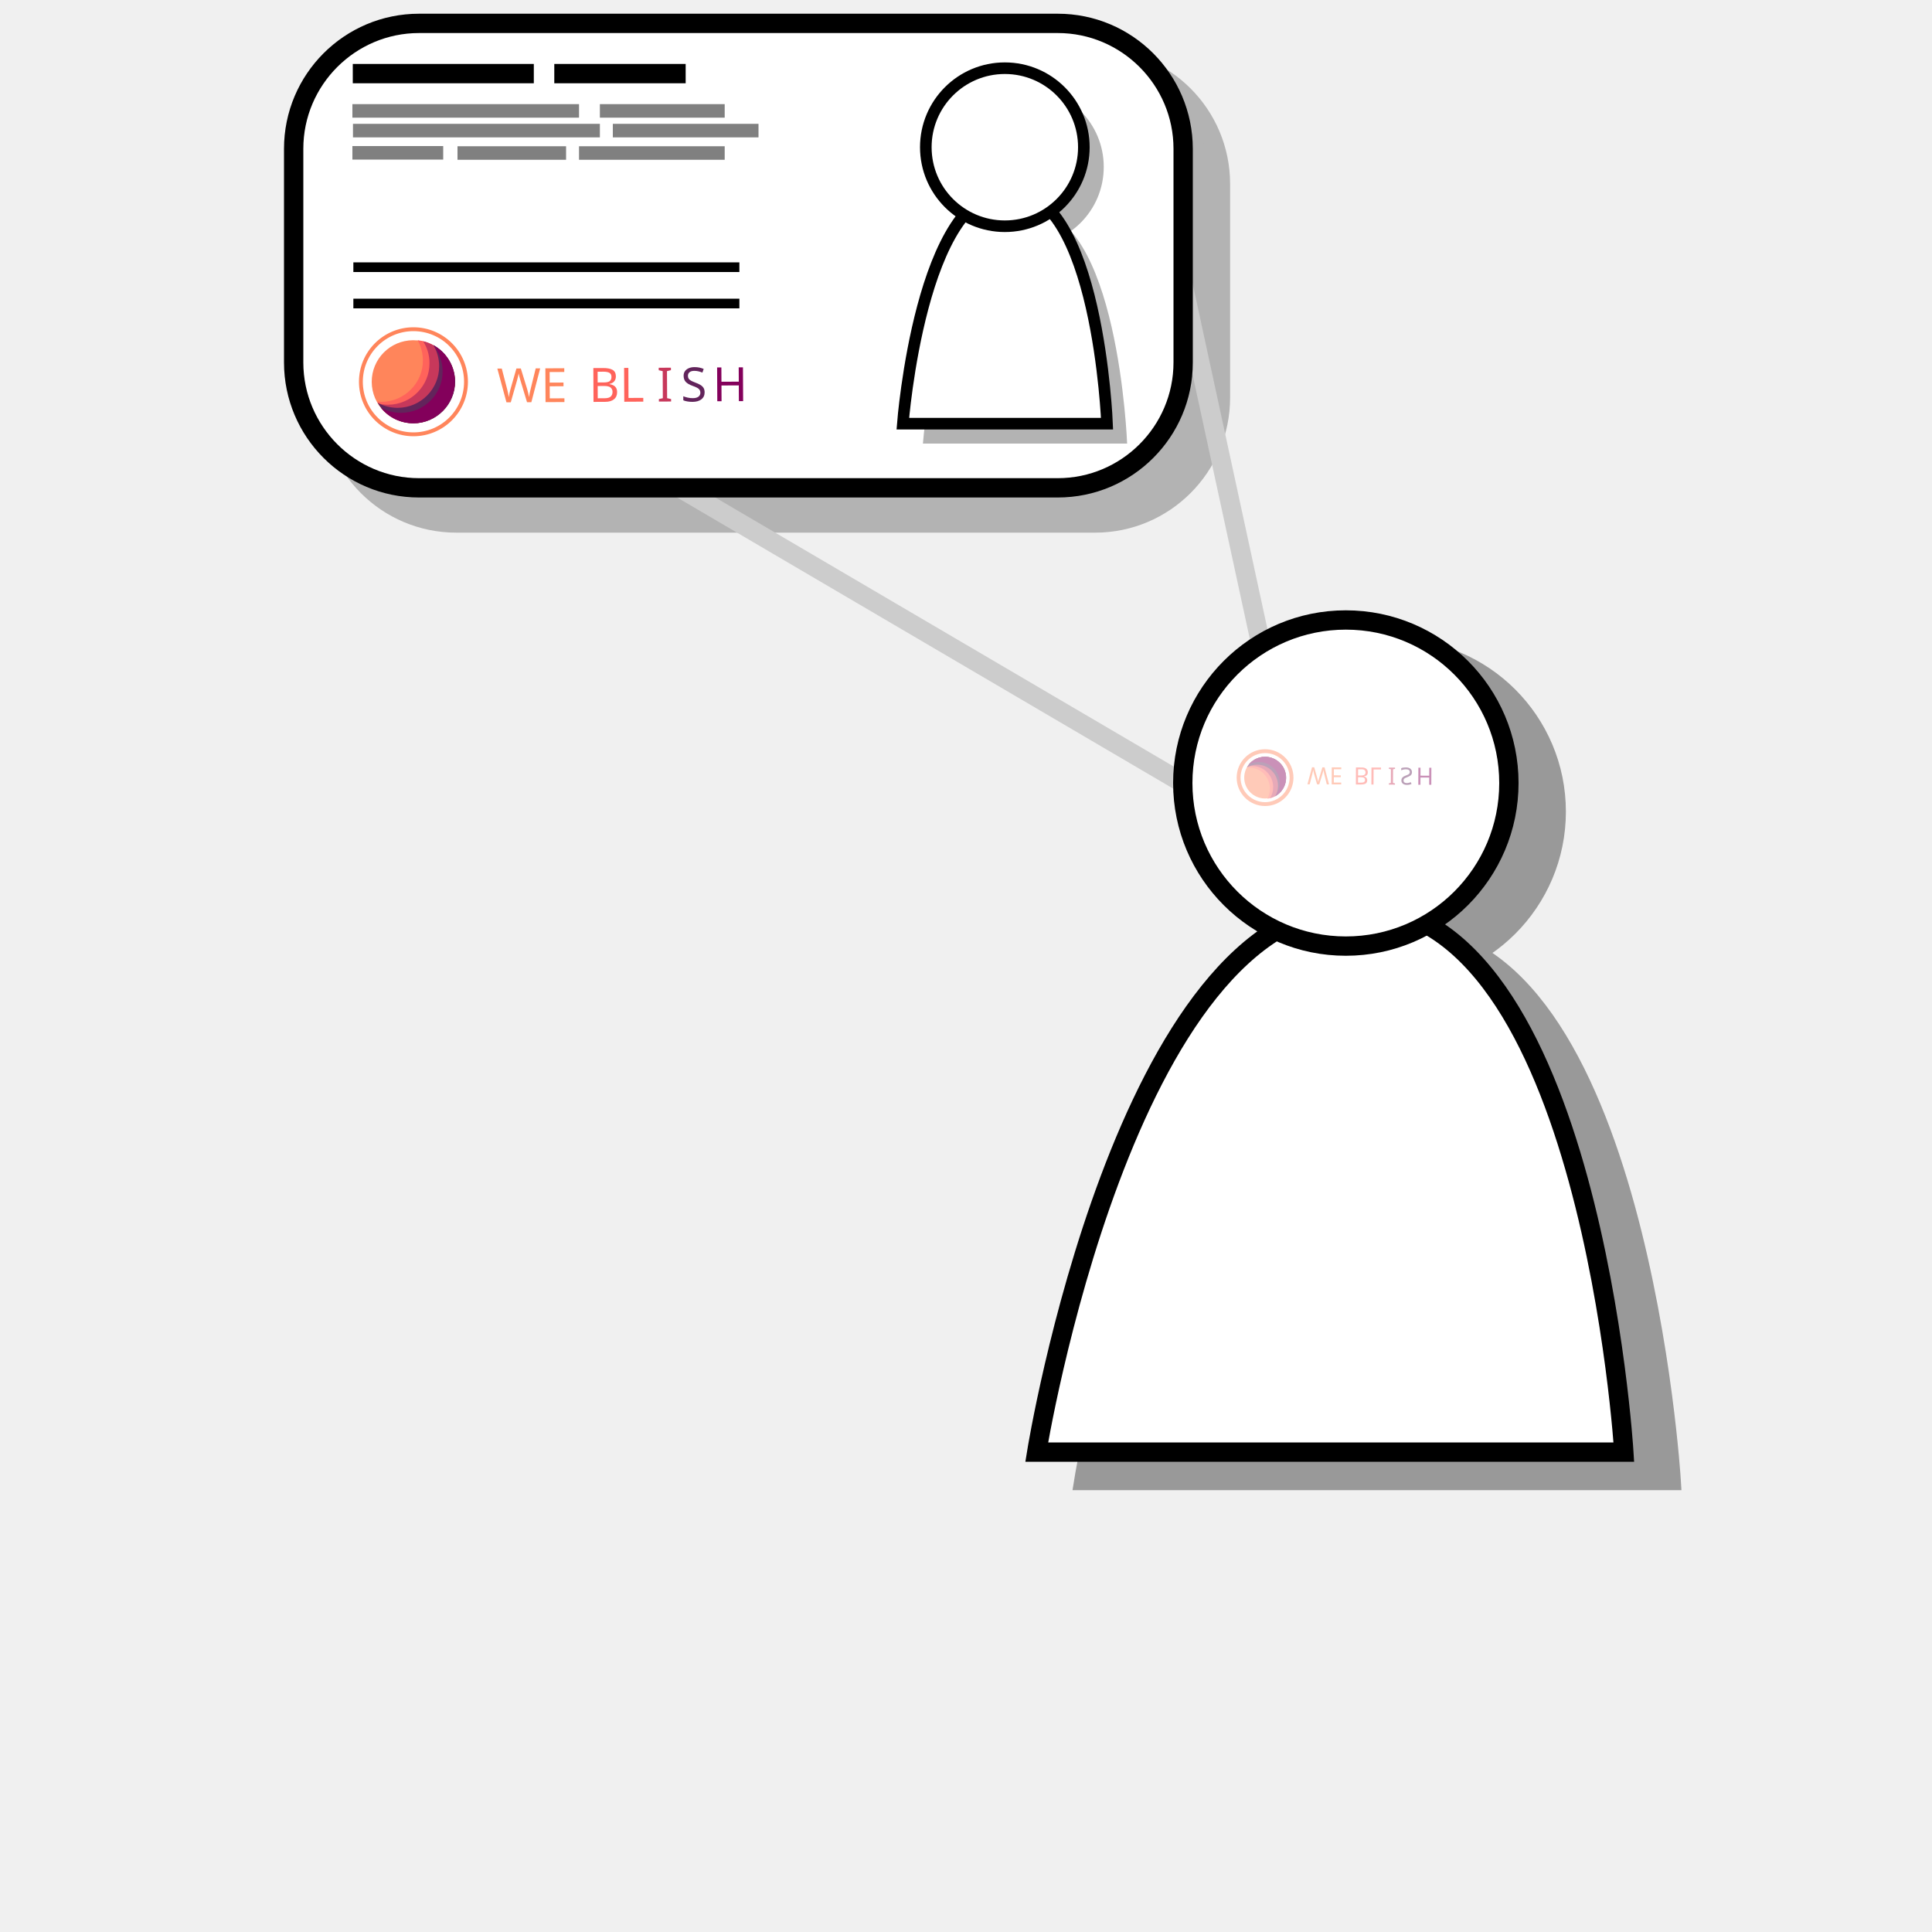
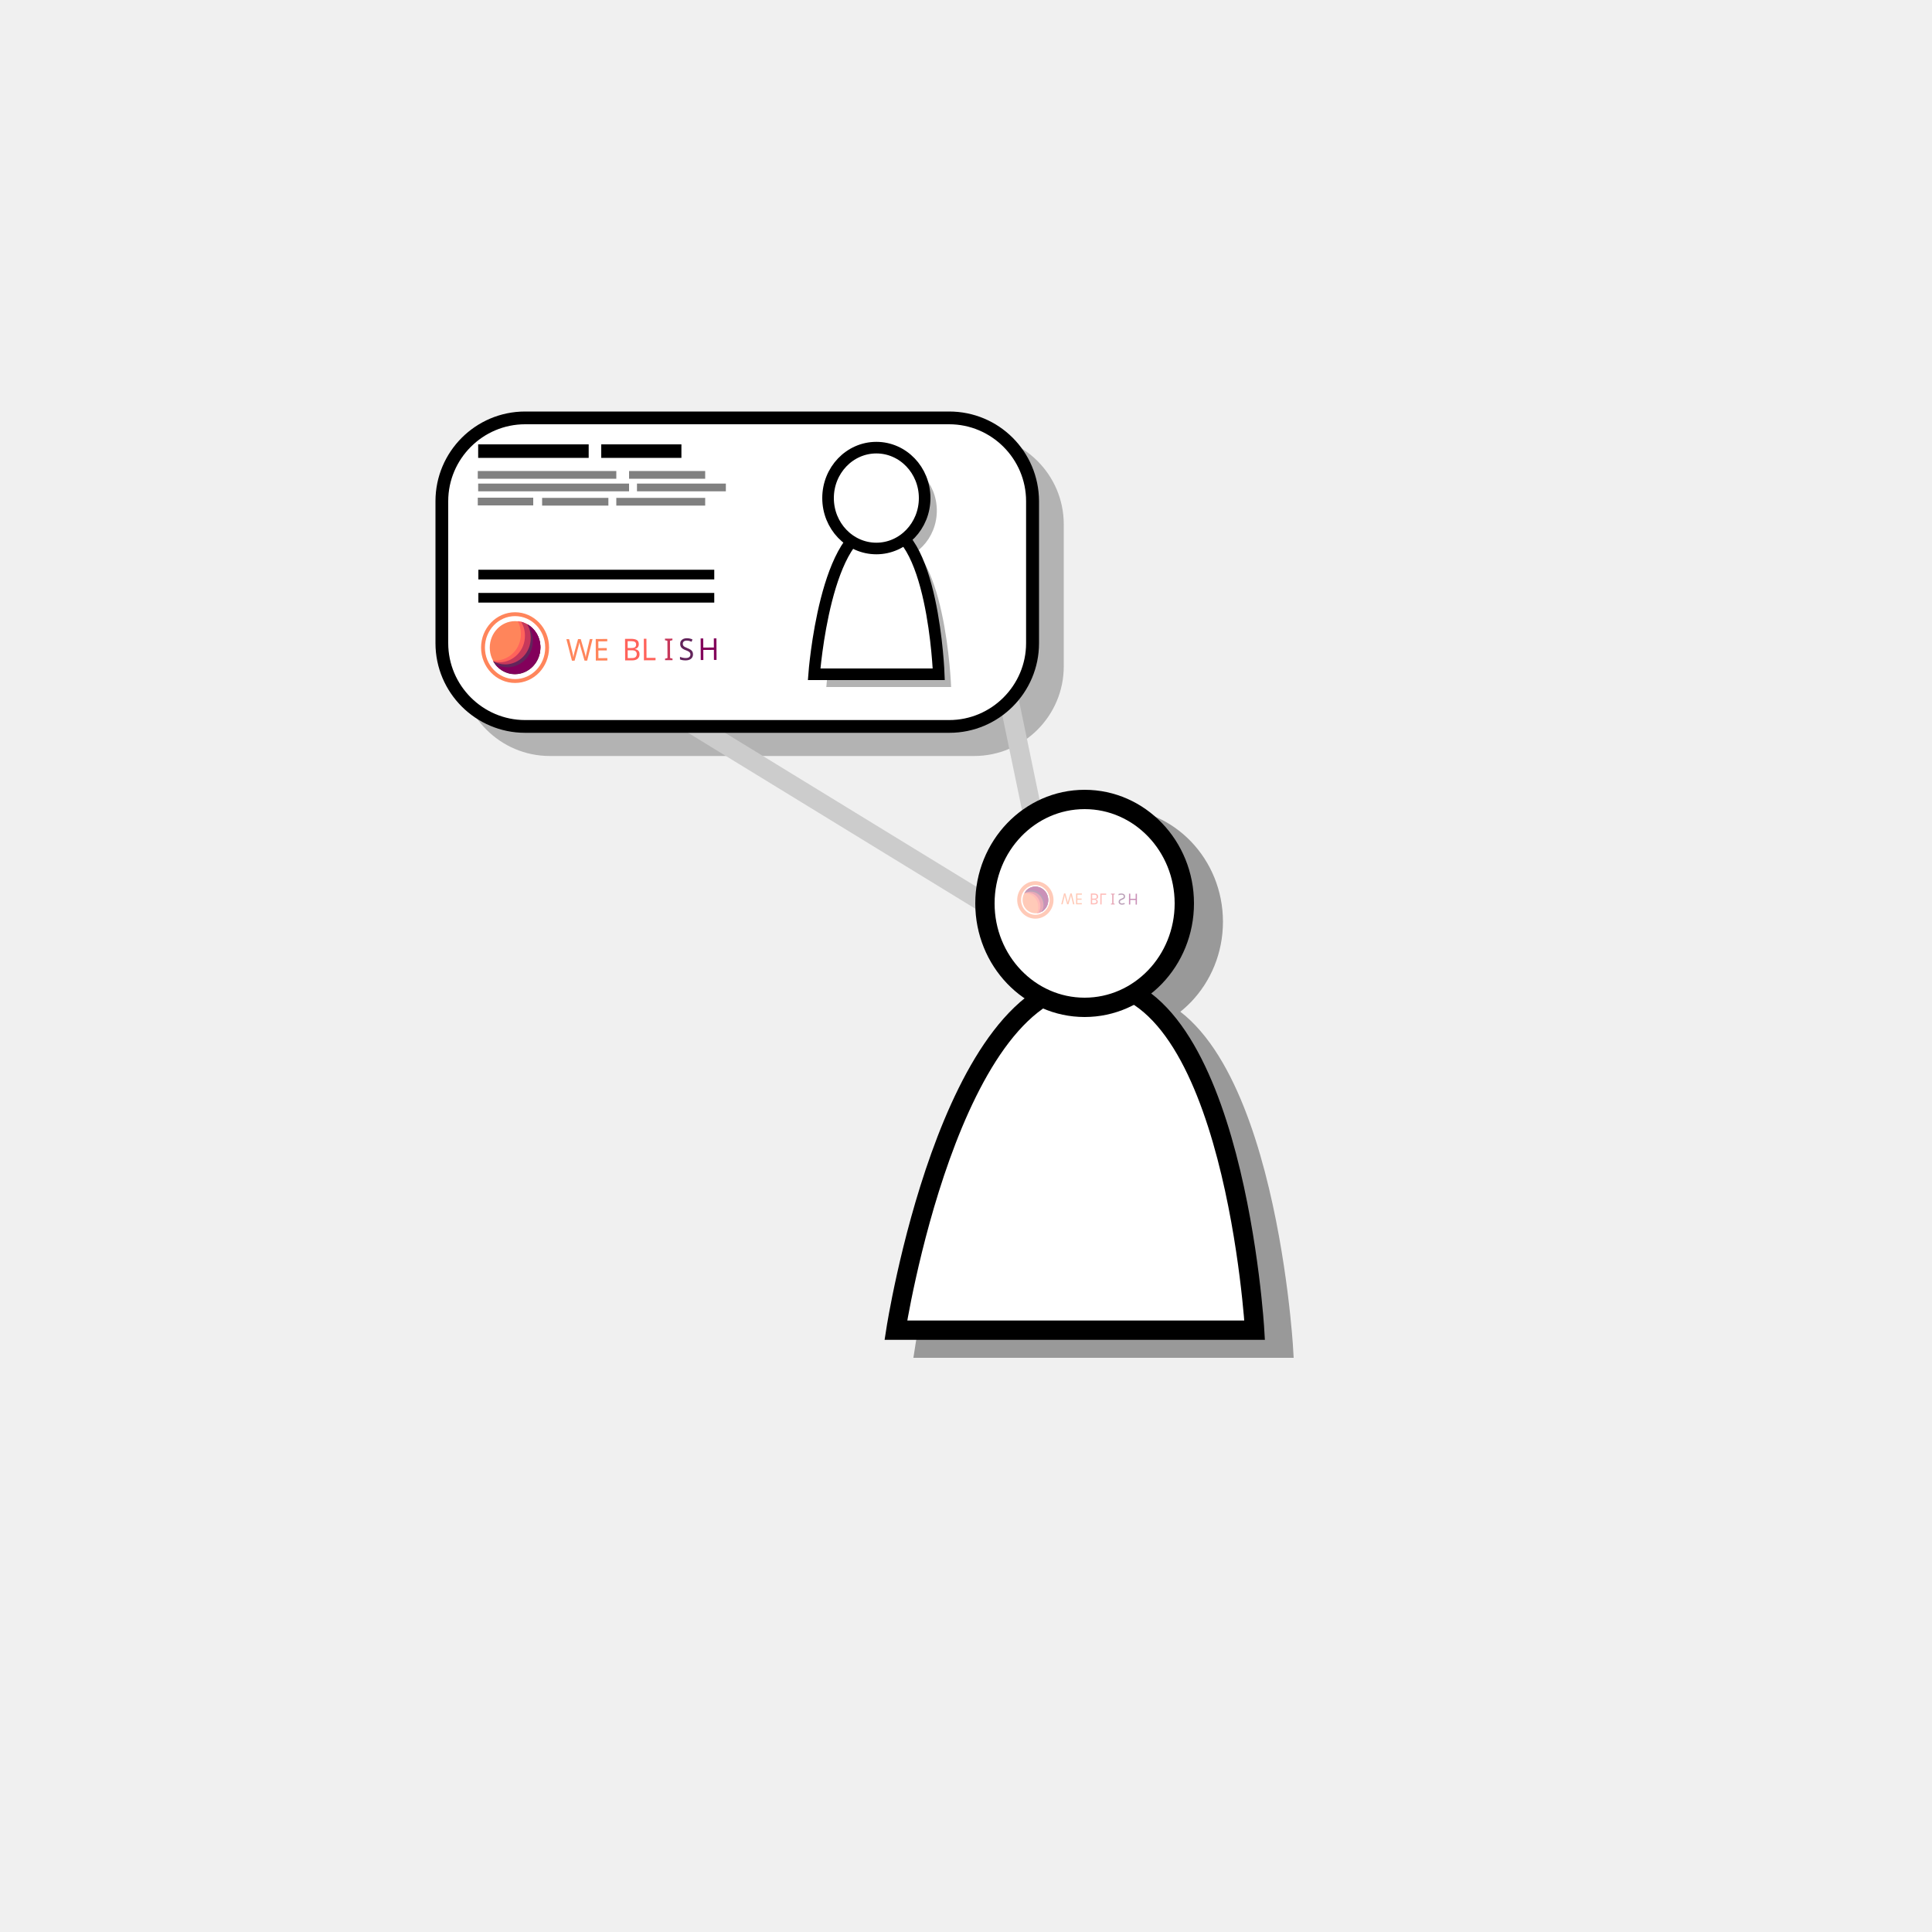
<svg xmlns="http://www.w3.org/2000/svg" version="1.1" id="Layer_1" x="0px" y="0px" viewBox="0 0 1000 1000" style="enable-background:new 0 0 1000 1000;" xml:space="preserve">
  <style type="text/css">
	.st0{fill:#B3B3B3;}
- 	.st1{fill:#999999;stroke:#CCCCCC;stroke-width:10;stroke-miterlimit:10;}
+ 	.st1{fill:none;stroke:#CCCCCC;stroke-width:10;stroke-miterlimit:10;}
	.st2{fill:#FFFFFF;}
- 	.st3{fill:#B3B3B3;stroke:#000000;stroke-width:10;stroke-miterlimit:10;}
- 	.st4{fill:#B3B3B3;stroke:#808080;stroke-width:7;stroke-miterlimit:10;}
+ 	.st3{fill:none;stroke:#000000;stroke-width:7;stroke-miterlimit:10;}
+ 	.st4{fill:none;stroke:#808080;stroke-width:4;stroke-miterlimit:10;}
	.st5{fill:#FFFFFF;stroke:#000000;stroke-width:6;stroke-miterlimit:10;}
	.st6{fill:#FF855B;}
	.st7{fill:#FF635B;}
	.st8{fill:#C7385B;}
	.st9{fill:#62245B;}
	.st10{fill:#83005B;}
	.st11{fill:none;stroke:#FF855B;stroke-width:2;stroke-miterlimit:10;}
	.st12{font-family:'MontserratAlternates-Black';}
- 	.st13{font-size:24.493px;}
- 	.st14{fill:#B3B3B3;stroke:#000000;stroke-width:5;stroke-miterlimit:10;}
+ 	.st13{font-size:15.618px;}
+ 	.st14{fill:none;stroke:#000000;stroke-width:5;stroke-miterlimit:10;}
	.st15{fill:#999999;stroke:#999999;stroke-width:10;stroke-miterlimit:10;}
	.st16{fill:#FFFFFF;stroke:#000000;stroke-width:10;stroke-miterlimit:10;}
	.st17{opacity:0.43;}
- 	.st18{opacity:0.43;fill:none;stroke:#FF855B;stroke-width:2;stroke-miterlimit:10;}
+ 	.st18{opacity:0.43;fill:none;stroke:#FF855B;stroke-width:2;stroke-miterlimit:10;enable-background:new    ;}
	.st19{opacity:0.43;fill:#FF855B;enable-background:new    ;}
- 	.st20{font-size:12.351px;}
+ 	.st20{font-size:7.876px;}
	.st21{opacity:0.43;fill:#FF635B;enable-background:new    ;}
	.st22{opacity:0.43;fill:#C7385B;enable-background:new    ;}
	.st23{opacity:0.43;fill:#62245B;enable-background:new    ;}
	.st24{opacity:0.43;fill:#83005B;enable-background:new    ;}
</style>
  <g>
-     <path class="st0" d="M236.2,270.7c-35.8,0-64.9-29.1-64.9-64.9V95.2c0-35.8,29.1-64.9,64.9-64.9h330.6c35.8,0,64.9,29.1,64.9,64.9   v110.6c0,35.8-29.1,64.9-64.9,64.9H236.2z" />
-     <path class="st0" d="M566.8,35.3c33,0,59.9,26.9,59.9,59.9v110.6c0,33-26.9,59.9-59.9,59.9H236.2c-33,0-59.9-26.9-59.9-59.9V95.2   c0-33,26.9-59.9,59.9-59.9H566.8 M566.8,25.3H236.2c-38.6,0-69.9,31.3-69.9,69.9v110.6c0,38.6,31.3,69.9,69.9,69.9h330.6   c38.6,0,69.9-31.3,69.9-69.9V95.2C636.7,56.6,605.4,25.3,566.8,25.3L566.8,25.3z" />
+     <path class="st0" d="M284.6,388c-23.8,0-43.1-19.3-43.1-43.1v-73.5c0-23.8,19.3-43.1,43.1-43.1h219.6c23.8,0,43.1,19.3,43.1,43.1   v73.5c0,23.8-19.3,43.1-43.1,43.1H284.6L284.6,388z" />
+     <path class="st0" d="M504.1,231.7c21.9,0,39.8,17.9,39.8,39.8v73.5c0,21.9-17.9,39.8-39.8,39.8H284.6c-21.9,0-39.8-17.9-39.8-39.8   v-73.5c0-21.9,17.9-39.8,39.8-39.8H504.1 M504.1,225H284.6c-25.6,0-46.4,20.8-46.4,46.4v73.5c0,25.6,20.8,46.4,46.4,46.4h219.6   c25.6,0,46.4-20.8,46.4-46.4v-73.5C550.6,245.8,529.8,225,504.1,225L504.1,225z" />
  </g>
-   <line class="st1" x1="612.2" y1="405.3" x2="154" y2="136.4" />
-   <line class="st1" x1="653.1" y1="335.7" x2="612.2" y2="146.8" />
+   <line class="st1" x1="509.9" y1="467.6" x2="230" y2="296.2" />
+   <line class="st1" x1="534.9" y1="423.2" x2="509.9" y2="302.8" />
  <g>
-     <path class="st2" d="M216.9,252.5c-35.8,0-64.9-29.1-64.9-64.9V77c0-35.8,29.1-64.9,64.9-64.9h330.6c35.8,0,64.9,29.1,64.9,64.9   v110.6c0,35.8-29.1,64.9-64.9,64.9H216.9z" />
-     <path d="M547.5,17.1c33,0,59.9,26.9,59.9,59.9v110.6c0,33-26.9,59.9-59.9,59.9H216.9c-33,0-59.9-26.9-59.9-59.9V77   c0-33,26.9-59.9,59.9-59.9H547.5 M547.5,7.1H216.9C178.3,7.1,147,38.4,147,77v110.6c0,38.6,31.3,69.9,69.9,69.9h330.6   c38.6,0,69.9-31.3,69.9-69.9V77C617.3,38.4,586.1,7.1,547.5,7.1L547.5,7.1z" />
+     <path class="st2" d="M271.8,375.9c-23.8,0-43.1-19.3-43.1-43.1v-73.5c0-23.8,19.3-43.1,43.1-43.1h219.6c23.8,0,43.1,19.3,43.1,43.1   v73.5c0,23.8-19.3,43.1-43.1,43.1H271.8z" />
+     <path d="M491.3,219.6c21.9,0,39.8,17.9,39.8,39.8v73.5c0,21.9-17.9,39.8-39.8,39.8H271.8c-21.9,0-39.8-17.9-39.8-39.8v-73.5   c0-21.9,17.9-39.8,39.8-39.8H491.3 M491.3,213H271.8c-25.6,0-46.4,20.8-46.4,46.4v73.5c0,25.6,20.8,46.4,46.4,46.4h219.6   c25.6,0,46.4-20.8,46.4-46.4v-73.5C537.7,233.7,517,213,491.3,213L491.3,213z" />
  </g>
-   <line class="st3" x1="182.6" y1="38.1" x2="276.3" y2="38.1" />
-   <line class="st3" x1="286.9" y1="38.1" x2="354.9" y2="38.1" />
-   <line class="st4" x1="182.4" y1="57.4" x2="299.7" y2="57.4" />
-   <line class="st4" x1="310.5" y1="57.4" x2="375.1" y2="57.4" />
-   <line class="st4" x1="182.7" y1="67.6" x2="310.5" y2="67.6" />
-   <line class="st4" x1="317.2" y1="67.6" x2="392.6" y2="67.6" />
-   <line class="st4" x1="182.4" y1="79.1" x2="229.4" y2="79.1" />
-   <line class="st4" x1="236.8" y1="79.2" x2="293" y2="79.2" />
-   <line class="st4" x1="299.7" y1="79.2" x2="375.1" y2="79.2" />
+   <line class="st3" x1="247.5" y1="233.5" x2="304.7" y2="233.5" />
+   <line class="st3" x1="311.2" y1="233.5" x2="352.7" y2="233.5" />
+   <line class="st4" x1="247.3" y1="245.8" x2="319" y2="245.8" />
+   <line class="st4" x1="325.6" y1="245.8" x2="365" y2="245.8" />
+   <line class="st4" x1="247.5" y1="252.3" x2="325.6" y2="252.3" />
+   <line class="st4" x1="329.7" y1="252.3" x2="375.7" y2="252.3" />
+   <line class="st4" x1="247.3" y1="259.6" x2="276" y2="259.6" />
+   <line class="st4" x1="280.6" y1="259.7" x2="314.9" y2="259.7" />
+   <line class="st4" x1="319" y1="259.7" x2="365" y2="259.7" />
  <g>
-     <path class="st0" d="M483.1,224.6c3.5-35.3,17.7-110.8,49.8-110.8c32,0,43.2,75.6,45.2,110.8H483.1z" />
-     <path class="st0" d="M532.9,118.8c10.1,0,16.6,10.5,18.7,14c5.5,9.1,10.2,22,14,38.4c4.2,18.5,6.3,37.2,7.2,48.4h-84   c1.4-11.2,4.1-29.8,9-48c4.4-16.5,9.7-29.4,15.6-38.5C515.6,129.5,522.6,118.8,532.9,118.8 M532.9,108.8   c-45.9,0-55.2,120.8-55.2,120.8h105.7C583.4,229.6,578.8,108.8,532.9,108.8L532.9,108.8z" />
+     <path class="st0" d="M431,352.4c2.1-22.5,10.8-70.7,30.4-70.7c19.5,0,26.4,48.2,27.6,70.7H431z" />
+     <path class="st0" d="M461.4,284.9c6.2,0,10.1,6.7,11.4,8.9c3.4,5.8,6.2,14,8.6,24.5c2.6,11.8,3.8,23.7,4.4,30.9h-51.3   c0.9-7.1,2.5-19,5.5-30.6c2.7-10.5,5.9-18.7,9.5-24.6C450.9,291.8,455.1,284.9,461.4,284.9 M461.4,278.6c-28,0-33.7,77-33.7,77   h64.6C492.3,355.6,489.5,278.6,461.4,278.6L461.4,278.6z" />
  </g>
  <g>
-     <path class="st0" d="M530.4,122.3c-19.8,0-35.9-16.1-35.9-35.9s16.1-35.9,35.9-35.9s35.9,16.1,35.9,35.9S550.2,122.3,530.4,122.3z" />
-     <path class="st0" d="M530.4,55.5c17,0,30.9,13.9,30.9,30.9s-13.9,30.9-30.9,30.9s-30.9-13.9-30.9-30.9S513.4,55.5,530.4,55.5    M530.4,45.5c-22.6,0-40.9,18.3-40.9,40.9s18.3,40.9,40.9,40.9s40.9-18.3,40.9-40.9S553,45.5,530.4,45.5L530.4,45.5z" />
+     <path class="st0" d="M459.9,287.2c-12.1,0-21.9-10.3-21.9-22.9s9.8-22.9,21.9-22.9c12.1,0,21.9,10.3,21.9,22.9   S472,287.2,459.9,287.2z" />
+     <path class="st0" d="M459.9,244.6c10.4,0,18.9,8.9,18.9,19.7c0,10.8-8.5,19.7-18.9,19.7c-10.4,0-18.9-8.9-18.9-19.7   C441,253.4,449.5,244.6,459.9,244.6 M459.9,238.2c-13.8,0-25,11.7-25,26.1s11.2,26.1,25,26.1c13.8,0,25-11.7,25-26.1   S473.7,238.2,459.9,238.2L459.9,238.2z" />
  </g>
-   <path class="st5" d="M467.3,219.3c0,0,9.3-120.8,55.2-120.8S573,219.3,573,219.3H467.3z" />
-   <circle class="st5" cx="520.1" cy="76.2" r="40.9" />
+   <path class="st5" d="M421.4,349c0,0,5.7-77,33.7-77s30.8,77,30.8,77H421.4z" />
+   <ellipse class="st5" cx="453.6" cy="257.8" rx="25" ry="26.1" />
  <g>
-     <ellipse transform="matrix(1 -5.157334e-03 5.157334e-03 1 -1.0163 1.1059)" class="st6" cx="213.9" cy="197.6" rx="21.5" ry="21.5" />
+     <ellipse class="st6" cx="266.6" cy="335.2" rx="13.1" ry="13.7" />
    <g>
-       <path class="st7" d="M216.2,176.1c1.7,3,2.6,6.6,2.7,10.3c0.1,11.8-9.5,21.5-21.4,21.6c-0.8,0-1.6-0.1-2.3-0.2    c3.7,6.7,10.7,11.1,18.9,11c11.8-0.1,21.4-9.8,21.4-21.6C235.4,186.4,226.9,177.3,216.2,176.1z" />
+       <path class="st7" d="M268,321.5c1,1.9,1.6,4.2,1.6,6.6c0.1,7.5-5.8,13.7-13.1,13.8c-0.5,0-1-0.1-1.4-0.1c2.3,4.3,6.5,7.1,11.5,7    c7.2-0.1,13.1-6.2,13.1-13.8C279.7,328,274.5,322.2,268,321.5z" />
    </g>
-     <path class="st8" d="M219,176.6c2.1,3.3,3.3,7.1,3.3,11.3c0.1,11.8-9.5,21.5-21.4,21.6c-1.7,0-3.5-0.2-5.2-0.7   c3.9,6.2,10.6,10.2,18.4,10.2c11.8-0.1,21.4-9.8,21.4-21.6C235.4,187.4,228.3,178.9,219,176.6z" />
-     <path class="st9" d="M224.3,178.6c1.9,3.2,3,6.9,3,10.9c0.1,11.8-9.5,21.5-21.4,21.6c-3.7,0-7.3-0.9-10.4-2.6   c3.8,6.4,10.7,10.6,18.7,10.6c11.8-0.1,21.4-9.8,21.4-21.6C235.5,189.3,230.9,182.2,224.3,178.6z" />
-     <path class="st10" d="M224.3,178.7c3,3.7,4.7,8.3,4.8,13.4c0.1,11.8-9.5,21.5-21.4,21.6c-3.8,0-7.4-1-10.5-2.6c3.9,4.9,10,8,16.8,8   c11.8-0.1,21.4-9.8,21.4-21.6C235.4,189.3,230.9,182.3,224.3,178.7z" />
+     <path class="st8" d="M269.7,321.8c1.3,2.1,2,4.5,2,7.2c0.1,7.5-5.8,13.7-13.1,13.8c-1,0-2.1-0.1-3.2-0.4c2.4,4,6.5,6.5,11.2,6.5   c7.2-0.1,13.1-6.2,13.1-13.8C279.7,328.7,275.4,323.3,269.7,321.8z" />
+     <path class="st9" d="M272.9,323.1c1.2,2,1.8,4.4,1.8,7c0.1,7.5-5.8,13.7-13.1,13.8c-2.3,0-4.5-0.6-6.4-1.7   c2.3,4.1,6.5,6.8,11.4,6.8c7.2-0.1,13.1-6.2,13.1-13.8C279.8,329.9,277,325.4,272.9,323.1z" />
+     <path class="st10" d="M272.9,323.1c1.8,2.4,2.9,5.3,2.9,8.5c0.1,7.5-5.8,13.7-13.1,13.8c-2.3,0-4.5-0.6-6.4-1.7   c2.4,3.1,6.1,5.1,10.3,5.1c7.2-0.1,13.1-6.2,13.1-13.8C279.7,329.9,277,325.4,272.9,323.1z" />
  </g>
-   <circle class="st11" cx="214" cy="197.6" r="27.2" />
-   <text transform="matrix(1 -5.157302e-03 5.157302e-03 1 257.2174 208.277)" class="st6 st12 st13">WE</text>
-   <text transform="matrix(1 -5.157302e-03 5.157302e-03 1 304.8266 208.033)" class="st7 st12 st13">BL</text>
-   <text transform="matrix(1 -5.157302e-03 5.157302e-03 1 340.0596 207.8547)" class="st8 st12 st13">I</text>
-   <text transform="matrix(1 -5.157302e-03 5.157302e-03 1 352.4383 207.7884)" class="st9 st12 st13">S</text>
-   <text transform="matrix(1 -5.157302e-03 5.157302e-03 1 368.8951 207.7035)" class="st10 st12 st13">H</text>
-   <line class="st14" x1="182.9" y1="157.1" x2="382.7" y2="157.1" />
-   <line class="st14" x1="182.9" y1="138.3" x2="382.7" y2="138.3" />
-   <path class="st15" d="M561,766.3c0,0,45.5-282.4,166.1-282.4S865,766.3,865,766.3H561z" />
-   <circle class="st15" cx="721.1" cy="420.1" r="84.4" />
-   <path class="st16" d="M536.6,751.6c0,0,45.5-282.4,166.1-282.4s137.8,282.4,137.8,282.4H536.6z" />
-   <circle class="st16" cx="696.6" cy="405.3" r="84.4" />
+   <ellipse class="st11" cx="266.6" cy="335.2" rx="16.6" ry="17.3" />
+   <text transform="matrix(0.9579 -5.157239e-03 4.940338e-03 1 293.0364 341.9921)" class="st6 st12 st13">WE</text>
+   <text transform="matrix(0.9579 -5.157239e-03 4.940338e-03 1 322.119 341.8365)" class="st7 st12 st13">BL</text>
+   <text transform="matrix(0.9579 -5.157239e-03 4.940338e-03 1 343.6407 341.7231)" class="st8 st12 st13">I</text>
+   <text transform="matrix(0.9579 -5.157239e-03 4.940338e-03 1 351.2025 341.6809)" class="st9 st12 st13">S</text>
+   <text transform="matrix(0.9579 -5.157239e-03 4.940338e-03 1 361.2551 341.6268)" class="st10 st12 st13">H</text>
+   <line class="st14" x1="247.6" y1="309.4" x2="369.7" y2="309.4" />
+   <line class="st14" x1="247.6" y1="297.4" x2="369.7" y2="297.4" />
+   <path class="st15" d="M478.6,697.8c0,0,27.8-180.1,101.5-180.1s84.2,180.1,84.2,180.1H478.6z" />
+   <ellipse class="st15" cx="576.4" cy="477.1" rx="51.6" ry="53.8" />
+   <path class="st16" d="M463.7,688.5c0,0,27.8-180.1,101.5-180.1s84.2,180.1,84.2,180.1H463.7z" />
+   <ellipse class="st16" cx="561.4" cy="467.6" rx="51.6" ry="53.8" />
  <g class="st17">
-     <circle class="st6" cx="654.8" cy="402.5" r="10.8" />
+     <ellipse class="st6" cx="535.9" cy="465.8" rx="6.6" ry="6.9" />
    <g>
-       <path class="st7" d="M665.6,402.7c0-6-4.8-10.8-10.8-10.9c-4.1,0-7.7,2.2-9.5,5.6c0.4,0,0.8-0.1,1.2-0.1c6,0,10.8,4.9,10.8,10.9    c0,1.9-0.5,3.7-1.3,5.2C661.4,412.8,665.6,408.2,665.6,402.7z" />
+       <path class="st7" d="M542.5,466c0-3.8-2.9-6.9-6.6-7c-2.5,0-4.7,1.4-5.8,3.6c0.2,0,0.5-0.1,0.7-0.1c3.7,0,6.6,3.1,6.6,7    c0,1.2-0.3,2.4-0.8,3.3C539.9,472.4,542.5,469.5,542.5,466z" />
    </g>
-     <path class="st8" d="M665.7,402.6c0-6-4.8-10.8-10.8-10.9c-3.9,0-7.3,2-9.3,5.1c0.9-0.2,1.8-0.3,2.6-0.3c6,0,10.8,4.9,10.8,10.9   c0,2.1-0.6,4-1.6,5.7C662.1,411.9,665.6,407.7,665.7,402.6z" />
-     <path class="st9" d="M665.7,402.6c0-6-4.8-10.8-10.8-10.9c-4,0-7.5,2.1-9.4,5.4c1.5-0.8,3.3-1.3,5.2-1.3c6,0,10.8,4.9,10.8,10.9   c0,2-0.5,3.9-1.5,5.5C663.4,410.3,665.7,406.7,665.7,402.6z" />
-     <path class="st10" d="M665.6,402.6c0-6-4.8-10.8-10.8-10.9c-3.4,0-6.5,1.6-8.5,4c1.6-0.8,3.4-1.3,5.3-1.3c6,0,10.8,4.9,10.8,10.9   c0,2.6-0.9,4.9-2.4,6.8C663.4,410.2,665.7,406.7,665.6,402.6z" />
+     <path class="st8" d="M542.6,465.9c0-3.8-2.9-6.9-6.6-7c-2.4,0-4.5,1.3-5.7,3.3c0.5-0.1,1.1-0.2,1.6-0.2c3.7,0,6.6,3.1,6.6,7   c0,1.3-0.4,2.6-1,3.6C540.4,471.8,542.5,469.2,542.6,465.9z" />
+     <path class="st9" d="M542.6,465.9c0-3.8-2.9-6.9-6.6-7c-2.4,0-4.6,1.3-5.7,3.4c0.9-0.5,2-0.8,3.2-0.8c3.7,0,6.6,3.1,6.6,7   c0,1.3-0.3,2.5-0.9,3.5C541.2,470.8,542.6,468.5,542.6,465.9z" />
+     <path class="st10" d="M542.5,465.9c0-3.8-2.9-6.9-6.6-7c-2.1,0-4,1-5.2,2.6c1-0.5,2.1-0.8,3.2-0.8c3.7,0,6.6,3.1,6.6,7   c0,1.7-0.5,3.1-1.5,4.3C541.2,470.8,542.6,468.5,542.5,465.9z" />
  </g>
-   <circle class="st18" cx="654.8" cy="402.5" r="13.7" />
-   <text transform="matrix(1 4.042520e-03 4.042520e-03 -1 676.6238 397.1305)" class="st19 st12 st20">WE</text>
-   <text transform="matrix(1 4.042520e-03 4.042520e-03 -1 700.6334 397.2265)" class="st21 st12 st20">BL</text>
-   <text transform="matrix(1 4.042520e-03 4.042520e-03 -1 718.3999 397.2964)" class="st22 st12 st20">I</text>
-   <text transform="matrix(1 4.042520e-03 4.042520e-03 -1 724.642 397.3236)" class="st23 st12 st20">S</text>
-   <text transform="matrix(1 4.042520e-03 4.042520e-03 -1 732.9418 397.3571)" class="st24 st12 st20">H</text>
+   <ellipse class="st18" cx="535.9" cy="465.8" rx="8.4" ry="8.7" />
+   <text transform="matrix(0.9579 4.042489e-03 3.872473e-03 -1 549.2327 462.4193)" class="st19 st12 st20">WE</text>
+   <text transform="matrix(0.9579 4.042489e-03 3.872473e-03 -1 563.8986 462.4807)" class="st21 st12 st20">BL</text>
+   <text transform="matrix(0.9579 4.042489e-03 3.872473e-03 -1 574.751 462.5255)" class="st22 st12 st20">I</text>
+   <text transform="matrix(0.9579 4.042489e-03 3.872473e-03 -1 578.5645 462.543)" class="st23 st12 st20">S</text>
+   <text transform="matrix(0.9579 4.042489e-03 3.872473e-03 -1 583.6348 462.5639)" class="st24 st12 st20">H</text>
</svg>
